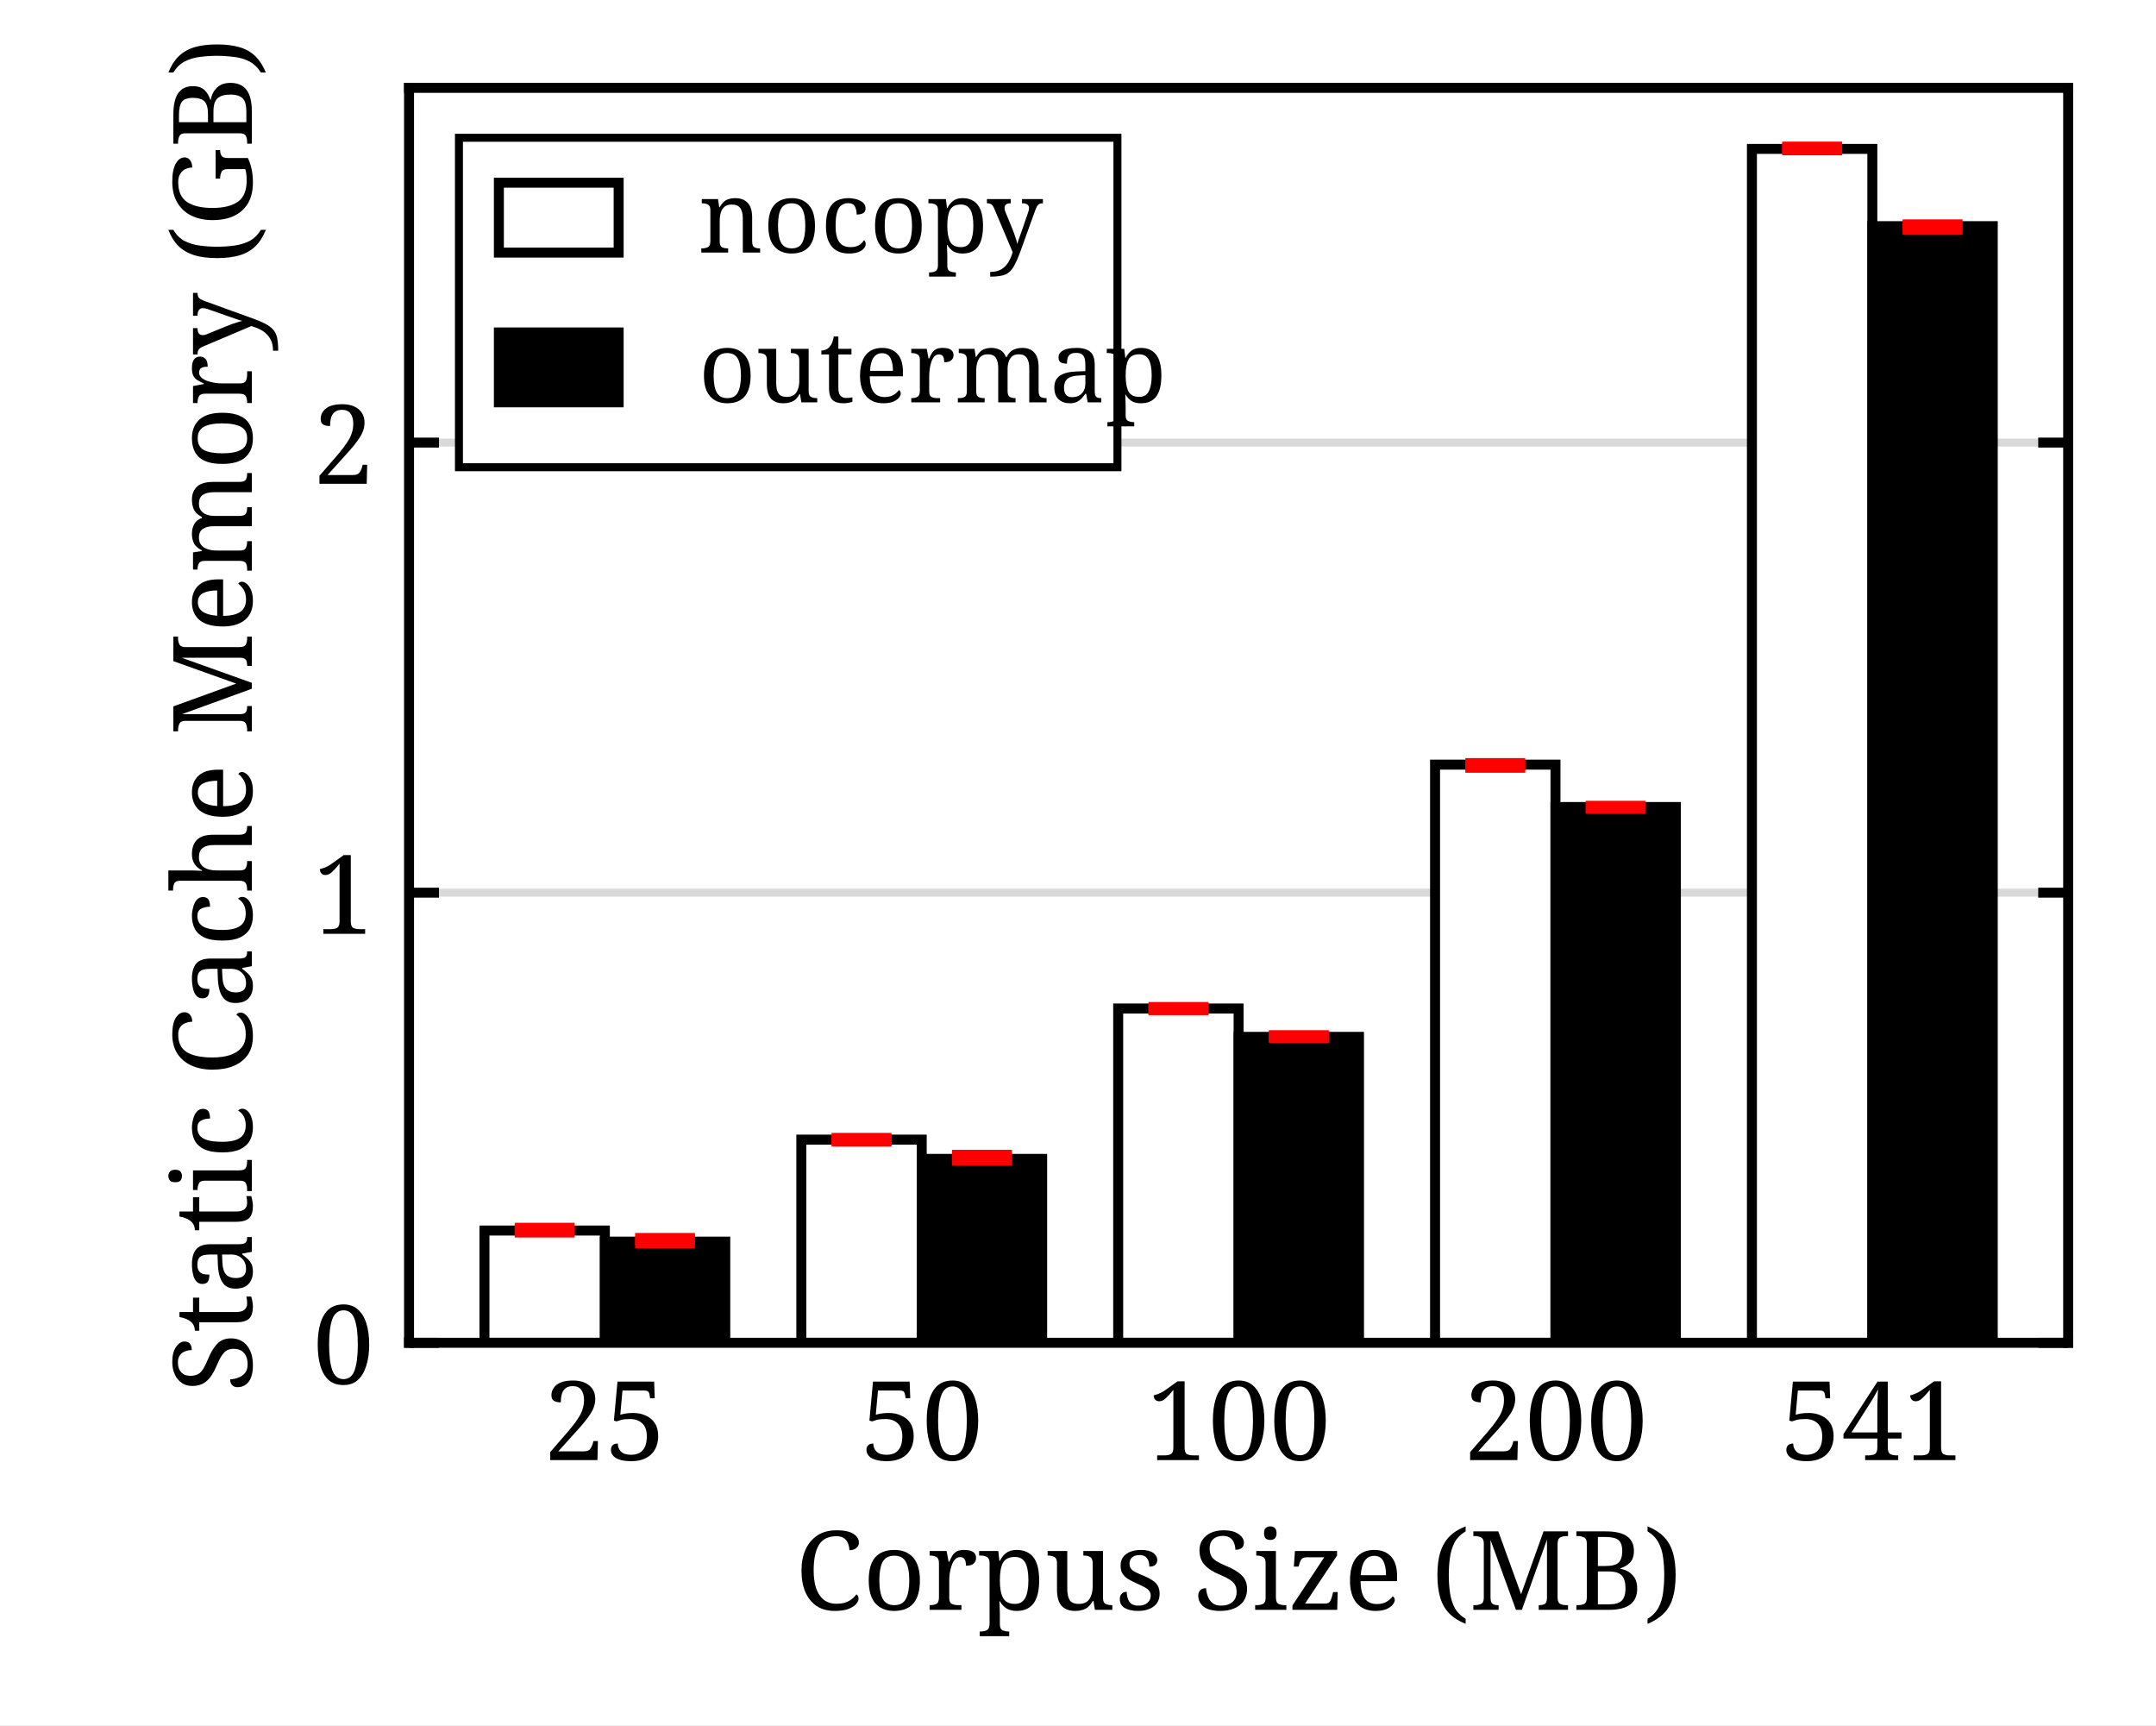
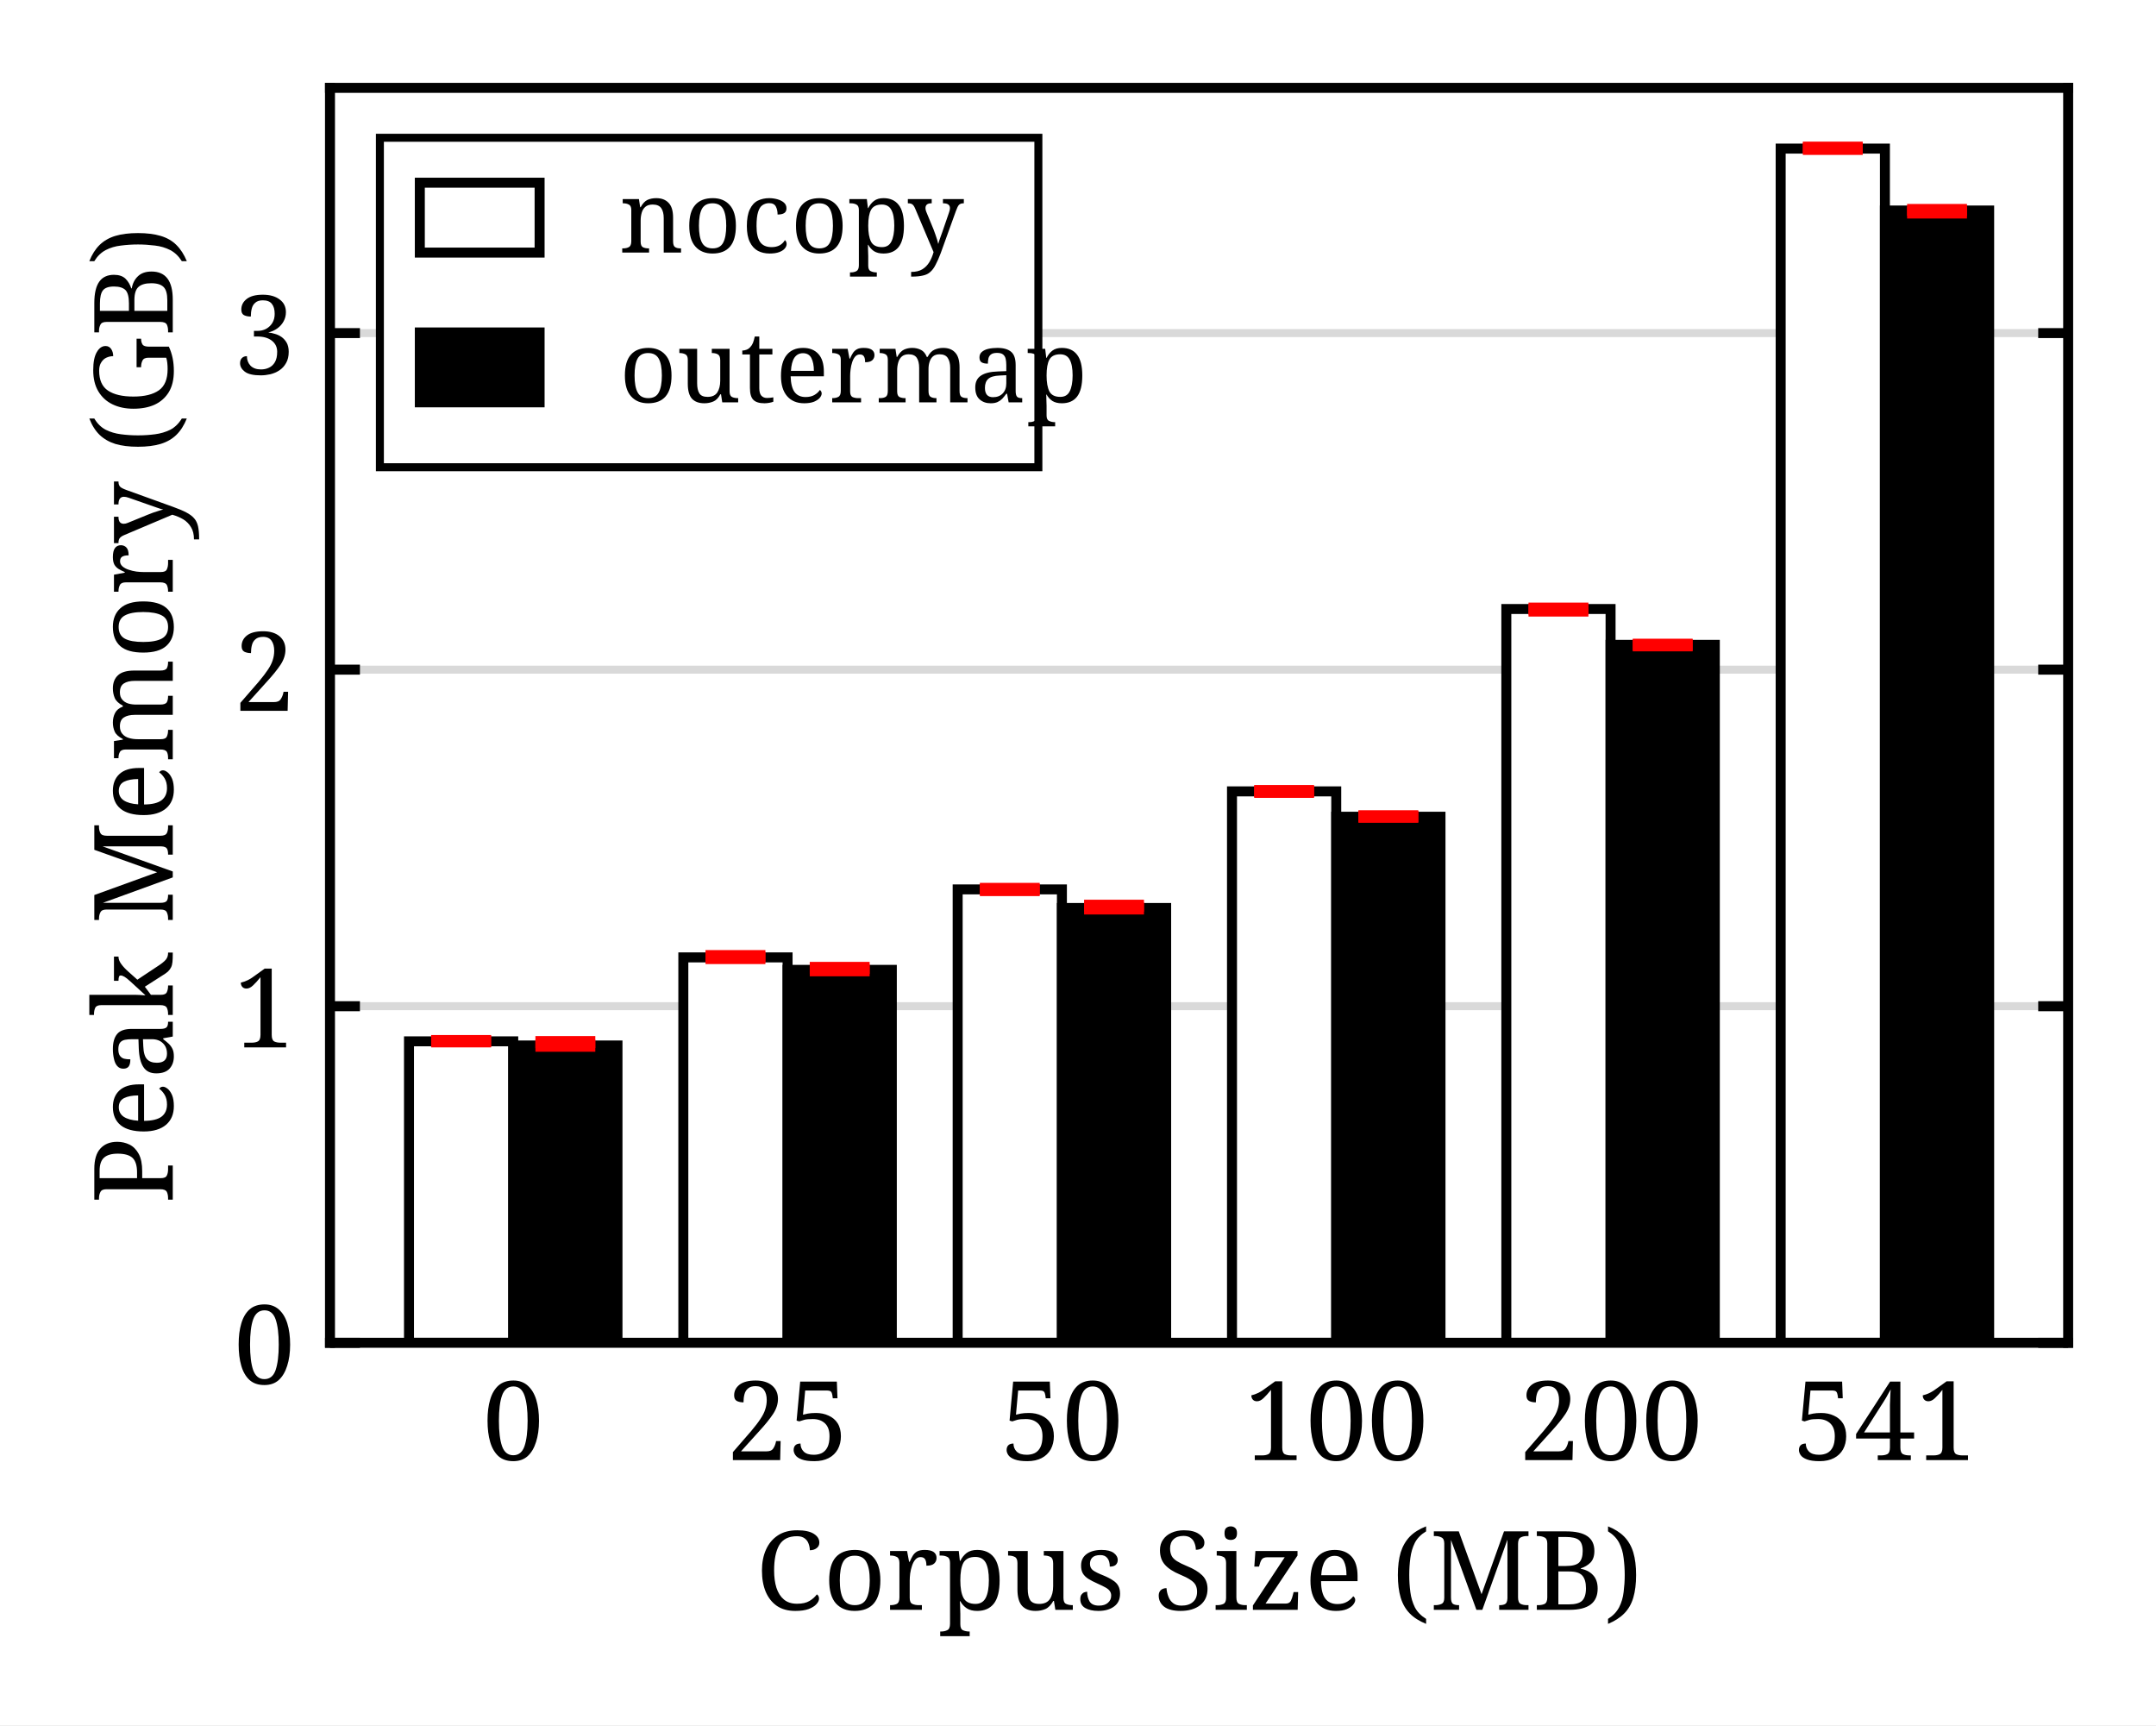
<svg xmlns="http://www.w3.org/2000/svg" xmlns:xlink="http://www.w3.org/1999/xlink" width="216pt" height="172.8pt" viewBox="0 0 216 172.8" version="1.1">
  <defs>
    <style type="text/css">*{stroke-linejoin: round; stroke-linecap: butt}</style>
  </defs>
  <g id="figure_1">
    <g id="patch_1">
      <path d="M 0 172.8  L 216 172.8  L 216 0  L 0 0  z " style="fill: #ffffff" />
    </g>
    <g id="axes_1">
      <g id="patch_2">
-         <path d="M 40.98 134.5  L 207.2 134.5  L 207.2 8.8  L 40.98 8.8  z " style="fill: #ffffff" />
+         <path d="M 33.06 134.5  L 207.2 134.5  L 207.2 8.8  L 33.06 8.8  z " style="fill: #ffffff" />
      </g>
      <g id="matplotlib.axis_1">
        <g id="xtick_1">
          <g id="text_1">
-             <text style="font-size: 11px; font-family: 'STIXGeneral', serif; text-anchor: middle" x="60.599" y="146.25" transform="rotate(-0 60.59878 146.25)">25</text>
+             <text style="font-size: 11px; font-family: 'STIXGeneral', serif; text-anchor: middle" x="51.419" y="146.25" transform="rotate(-0 51.41946 146.25)">0</text>
          </g>
        </g>
        <g id="xtick_2">
          <g id="text_2">
-             <text style="font-size: 11px; font-family: 'STIXGeneral', serif; text-anchor: middle" x="92.344" y="146.25" transform="rotate(-0 92.34439 146.25)">50</text>
+             <text style="font-size: 11px; font-family: 'STIXGeneral', serif; text-anchor: middle" x="78.904" y="146.25" transform="rotate(-0 78.90367 146.25)">25</text>
          </g>
        </g>
        <g id="xtick_3">
          <g id="text_3">
-             <text style="font-size: 11px; font-family: 'STIXGeneral', serif; text-anchor: middle" x="124.09" y="146.25" transform="rotate(-0 124.09 146.25)">100</text>
+             <text style="font-size: 11px; font-family: 'STIXGeneral', serif; text-anchor: middle" x="106.388" y="146.25" transform="rotate(-0 106.3879 146.25)">50</text>
          </g>
        </g>
        <g id="xtick_4">
          <g id="text_4">
-             <text style="font-size: 11px; font-family: 'STIXGeneral', serif; text-anchor: middle" x="155.836" y="146.25" transform="rotate(-0 155.8356 146.25)">200</text>
+             <text style="font-size: 11px; font-family: 'STIXGeneral', serif; text-anchor: middle" x="133.872" y="146.25" transform="rotate(-0 133.8721 146.25)">100</text>
          </g>
        </g>
        <g id="xtick_5">
          <g id="text_5">
-             <text style="font-size: 11px; font-family: 'STIXGeneral', serif; text-anchor: middle" x="187.581" y="146.25" transform="rotate(-0 187.5812 146.25)">541</text>
-           </g>
-         </g>
-         <g id="text_6">
-           <text style="font-size: 11px; font-family: 'STIXGeneral', serif; text-anchor: middle" x="124.09" y="161.25" transform="rotate(-0 124.09 161.25)">Corpus Size (MB)</text>
+             <text style="font-size: 11px; font-family: 'STIXGeneral', serif; text-anchor: middle" x="161.356" y="146.25" transform="rotate(-0 161.3563 146.25)">200</text>
+           </g>
+         </g>
+         <g id="xtick_6">
+           <g id="text_6">
+             <text style="font-size: 11px; font-family: 'STIXGeneral', serif; text-anchor: middle" x="188.841" y="146.25" transform="rotate(-0 188.8405 146.25)">541</text>
+           </g>
+         </g>
+         <g id="text_7">
+           <text style="font-size: 11px; font-family: 'STIXGeneral', serif; text-anchor: middle" x="120.13" y="161.25" transform="rotate(-0 120.13 161.25)">Corpus Size (MB)</text>
        </g>
      </g>
      <g id="matplotlib.axis_2">
        <g id="ytick_1">
          <g id="line2d_1">
-             <path d="M 40.98 134.5  L 207.2 134.5  " clip-path="url(#p76d71567d2)" style="fill: none; stroke: #d9d9d9; stroke-width: 0.8; stroke-linecap: square" />
+             <path d="M 33.06 134.5  L 207.2 134.5  " clip-path="url(#p39744489fa)" style="fill: none; stroke: #d9d9d9; stroke-width: 0.8; stroke-linecap: square" />
          </g>
          <g id="line2d_2">
            <defs>
              <path id="mdae82fceea" d="M 0 0  L 3 0  " style="stroke: #000000" />
            </defs>
            <g>
-               <use xlink:href="#mdae82fceea" x="40.98" y="134.5" style="stroke: #000000" />
+               <use xlink:href="#mdae82fceea" x="33.06" y="134.5" style="stroke: #000000" />
            </g>
          </g>
          <g id="line2d_3">
            <defs>
              <path id="m9e3574b6be" d="M 0 0  L -3 0  " style="stroke: #000000" />
            </defs>
            <g>
              <use xlink:href="#m9e3574b6be" x="207.2" y="134.5" style="stroke: #000000" />
            </g>
          </g>
-           <g id="text_7">
-             <text style="font-size: 11px; font-family: 'STIXGeneral', serif; text-anchor: end" x="37.48" y="138.625" transform="rotate(-0 37.48 138.625)">0</text>
+           <g id="text_8">
+             <text style="font-size: 11px; font-family: 'STIXGeneral', serif; text-anchor: end" x="29.56" y="138.625" transform="rotate(-0 29.56 138.625)">0</text>
          </g>
        </g>
        <g id="ytick_2">
          <g id="line2d_4">
-             <path d="M 40.98 89.416  L 207.2 89.416  " clip-path="url(#p76d71567d2)" style="fill: none; stroke: #d9d9d9; stroke-width: 0.8; stroke-linecap: square" />
+             <path d="M 33.06 100.788  L 207.2 100.788  " clip-path="url(#p39744489fa)" style="fill: none; stroke: #d9d9d9; stroke-width: 0.8; stroke-linecap: square" />
          </g>
          <g id="line2d_5">
            <g>
-               <use xlink:href="#mdae82fceea" x="40.98" y="89.416" style="stroke: #000000" />
+               <use xlink:href="#mdae82fceea" x="33.06" y="100.788" style="stroke: #000000" />
            </g>
          </g>
          <g id="line2d_6">
            <g>
-               <use xlink:href="#m9e3574b6be" x="207.2" y="89.416" style="stroke: #000000" />
-             </g>
-           </g>
-           <g id="text_8">
-             <text style="font-size: 11px; font-family: 'STIXGeneral', serif; text-anchor: end" x="37.48" y="93.541" transform="rotate(-0 37.48 93.54146)">1</text>
+               <use xlink:href="#m9e3574b6be" x="207.2" y="100.788" style="stroke: #000000" />
+             </g>
+           </g>
+           <g id="text_9">
+             <text style="font-size: 11px; font-family: 'STIXGeneral', serif; text-anchor: end" x="29.56" y="104.913" transform="rotate(-0 29.56 104.9131)">1</text>
          </g>
        </g>
        <g id="ytick_3">
          <g id="line2d_7">
-             <path d="M 40.98 44.333  L 207.2 44.333  " clip-path="url(#p76d71567d2)" style="fill: none; stroke: #d9d9d9; stroke-width: 0.8; stroke-linecap: square" />
+             <path d="M 33.06 67.076  L 207.2 67.076  " clip-path="url(#p39744489fa)" style="fill: none; stroke: #d9d9d9; stroke-width: 0.8; stroke-linecap: square" />
          </g>
          <g id="line2d_8">
            <g>
-               <use xlink:href="#mdae82fceea" x="40.98" y="44.333" style="stroke: #000000" />
+               <use xlink:href="#mdae82fceea" x="33.06" y="67.076" style="stroke: #000000" />
            </g>
          </g>
          <g id="line2d_9">
            <g>
-               <use xlink:href="#m9e3574b6be" x="207.2" y="44.333" style="stroke: #000000" />
-             </g>
-           </g>
-           <g id="text_9">
-             <text style="font-size: 11px; font-family: 'STIXGeneral', serif; text-anchor: end" x="37.48" y="48.458" transform="rotate(-0 37.48 48.45791)">2</text>
-           </g>
-         </g>
-         <g id="text_10">
-           <text style="font-size: 11px; font-family: 'STIXGeneral', serif; text-anchor: middle" x="25.23" y="71.65" transform="rotate(-90 25.23 71.65)">Static Cache Memory (GB)</text>
+               <use xlink:href="#m9e3574b6be" x="207.2" y="67.076" style="stroke: #000000" />
+             </g>
+           </g>
+           <g id="text_10">
+             <text style="font-size: 11px; font-family: 'STIXGeneral', serif; text-anchor: end" x="29.56" y="71.201" transform="rotate(-0 29.56 71.20124)">2</text>
+           </g>
+         </g>
+         <g id="ytick_4">
+           <g id="line2d_10">
+             <path d="M 33.06 33.364  L 207.2 33.364  " clip-path="url(#p39744489fa)" style="fill: none; stroke: #d9d9d9; stroke-width: 0.8; stroke-linecap: square" />
+           </g>
+           <g id="line2d_11">
+             <g>
+               <use xlink:href="#mdae82fceea" x="33.06" y="33.364" style="stroke: #000000" />
+             </g>
+           </g>
+           <g id="line2d_12">
+             <g>
+               <use xlink:href="#m9e3574b6be" x="207.2" y="33.364" style="stroke: #000000" />
+             </g>
+           </g>
+           <g id="text_11">
+             <text style="font-size: 11px; font-family: 'STIXGeneral', serif; text-anchor: end" x="29.56" y="37.489" transform="rotate(-0 29.56 37.48936)">3</text>
+           </g>
+         </g>
+         <g id="text_12">
+           <text style="font-size: 11px; font-family: 'STIXGeneral', serif; text-anchor: middle" x="17.31" y="71.65" transform="rotate(-90 17.31 71.65)">Peak Memory (GB)</text>
        </g>
      </g>
      <g id="patch_3">
-         <path d="M 48.535 134.5  L 60.599 134.5  L 60.599 123.259  L 48.535 123.259  z " clip-path="url(#p76d71567d2)" style="fill: #ffffff; stroke: #000000; stroke-linejoin: miter" />
+         <path d="M 40.975 134.5  L 51.419 134.5  L 51.419 104.304  L 40.975 104.304  z " clip-path="url(#p39744489fa)" style="fill: #ffffff; stroke: #000000; stroke-linejoin: miter" />
      </g>
      <g id="patch_4">
-         <path d="M 80.281 134.5  L 92.344 134.5  L 92.344 114.151  L 80.281 114.151  z " clip-path="url(#p76d71567d2)" style="fill: #ffffff; stroke: #000000; stroke-linejoin: miter" />
+         <path d="M 68.46 134.5  L 78.904 134.5  L 78.904 95.898  L 68.46 95.898  z " clip-path="url(#p39744489fa)" style="fill: #ffffff; stroke: #000000; stroke-linejoin: miter" />
      </g>
      <g id="patch_5">
-         <path d="M 112.027 134.5  L 124.09 134.5  L 124.09 101.019  L 112.027 101.019  z " clip-path="url(#p76d71567d2)" style="fill: #ffffff; stroke: #000000; stroke-linejoin: miter" />
+         <path d="M 95.944 134.5  L 106.388 134.5  L 106.388 89.088  L 95.944 89.088  z " clip-path="url(#p39744489fa)" style="fill: #ffffff; stroke: #000000; stroke-linejoin: miter" />
      </g>
      <g id="patch_6">
-         <path d="M 143.772 134.5  L 155.836 134.5  L 155.836 76.591  L 143.772 76.591  z " clip-path="url(#p76d71567d2)" style="fill: #ffffff; stroke: #000000; stroke-linejoin: miter" />
+         <path d="M 123.428 134.5  L 133.872 134.5  L 133.872 79.268  L 123.428 79.268  z " clip-path="url(#p39744489fa)" style="fill: #ffffff; stroke: #000000; stroke-linejoin: miter" />
      </g>
      <g id="patch_7">
-         <path d="M 175.518 134.5  L 187.581 134.5  L 187.581 14.916  L 175.518 14.916  z " clip-path="url(#p76d71567d2)" style="fill: #ffffff; stroke: #000000; stroke-linejoin: miter" />
+         <path d="M 150.912 134.5  L 161.356 134.5  L 161.356 61.002  L 150.912 61.002  z " clip-path="url(#p39744489fa)" style="fill: #ffffff; stroke: #000000; stroke-linejoin: miter" />
      </g>
      <g id="patch_8">
-         <path d="M 60.599 134.5  L 72.662 134.5  L 72.662 124.371  L 60.599 124.371  z " clip-path="url(#p76d71567d2)" style="stroke: #000000; stroke-linejoin: miter" />
+         <path d="M 178.397 134.5  L 188.841 134.5  L 188.841 14.883  L 178.397 14.883  z " clip-path="url(#p39744489fa)" style="fill: #ffffff; stroke: #000000; stroke-linejoin: miter" />
      </g>
      <g id="patch_9">
-         <path d="M 92.344 134.5  L 104.408 134.5  L 104.408 116.079  L 92.344 116.079  z " clip-path="url(#p76d71567d2)" style="stroke: #000000; stroke-linejoin: miter" />
+         <path d="M 51.419 134.5  L 61.863 134.5  L 61.863 104.722  L 51.419 104.722  z " clip-path="url(#p39744489fa)" style="stroke: #000000; stroke-linejoin: miter" />
      </g>
      <g id="patch_10">
-         <path d="M 124.09 134.5  L 136.153 134.5  L 136.153 103.859  L 124.09 103.859  z " clip-path="url(#p76d71567d2)" style="stroke: #000000; stroke-linejoin: miter" />
+         <path d="M 78.904 134.5  L 89.348 134.5  L 89.348 97.148  L 78.904 97.148  z " clip-path="url(#p39744489fa)" style="stroke: #000000; stroke-linejoin: miter" />
      </g>
      <g id="patch_11">
-         <path d="M 155.836 134.5  L 167.899 134.5  L 167.899 80.836  L 155.836 80.836  z " clip-path="url(#p76d71567d2)" style="stroke: #000000; stroke-linejoin: miter" />
+         <path d="M 106.388 134.5  L 116.832 134.5  L 116.832 90.947  L 106.388 90.947  z " clip-path="url(#p39744489fa)" style="stroke: #000000; stroke-linejoin: miter" />
      </g>
      <g id="patch_12">
-         <path d="M 187.581 134.5  L 199.645 134.5  L 199.645 22.65  L 187.581 22.65  z " clip-path="url(#p76d71567d2)" style="stroke: #000000; stroke-linejoin: miter" />
+         <path d="M 133.872 134.5  L 144.316 134.5  L 144.316 81.81  L 133.872 81.81  z " clip-path="url(#p39744489fa)" style="stroke: #000000; stroke-linejoin: miter" />
      </g>
      <g id="patch_13">
-         <path d="M 40.98 134.5  L 40.98 8.8  " style="fill: none; stroke: #000000; stroke-linejoin: miter; stroke-linecap: square" />
+         <path d="M 161.356 134.5  L 171.8 134.5  L 171.8 64.594  L 161.356 64.594  z " clip-path="url(#p39744489fa)" style="stroke: #000000; stroke-linejoin: miter" />
      </g>
      <g id="patch_14">
+         <path d="M 188.841 134.5  L 199.285 134.5  L 199.285 21.085  L 188.841 21.085  z " clip-path="url(#p39744489fa)" style="stroke: #000000; stroke-linejoin: miter" />
+       </g>
+       <g id="patch_15">
+         <path d="M 33.06 134.5  L 33.06 8.8  " style="fill: none; stroke: #000000; stroke-linejoin: miter; stroke-linecap: square" />
+       </g>
+       <g id="patch_16">
        <path d="M 207.2 134.5  L 207.2 8.8  " style="fill: none; stroke: #000000; stroke-linejoin: miter; stroke-linecap: square" />
      </g>
-       <g id="patch_15">
-         <path d="M 40.98 134.5  L 207.2 134.5  " style="fill: none; stroke: #000000; stroke-linejoin: miter; stroke-linecap: square" />
-       </g>
-       <g id="patch_16">
-         <path d="M 40.98 8.8  L 207.2 8.8  " style="fill: none; stroke: #000000; stroke-linejoin: miter; stroke-linecap: square" />
+       <g id="patch_17">
+         <path d="M 33.06 134.5  L 207.2 134.5  " style="fill: none; stroke: #000000; stroke-linejoin: miter; stroke-linecap: square" />
+       </g>
+       <g id="patch_18">
+         <path d="M 33.06 8.8  L 207.2 8.8  " style="fill: none; stroke: #000000; stroke-linejoin: miter; stroke-linecap: square" />
      </g>
      <g id="LineCollection_1">
-         <path d="M 54.567 123.354  L 54.567 123.083  " clip-path="url(#p76d71567d2)" style="fill: none; stroke: #ff0000; stroke-width: 1.2" />
-         <path d="M 86.313 114.243  L 86.313 114.079  " clip-path="url(#p76d71567d2)" style="fill: none; stroke: #ff0000; stroke-width: 1.2" />
-         <path d="M 118.058 101.086  L 118.058 100.971  " clip-path="url(#p76d71567d2)" style="fill: none; stroke: #ff0000; stroke-width: 1.2" />
-         <path d="M 149.804 76.805  L 149.804 76.535  " clip-path="url(#p76d71567d2)" style="fill: none; stroke: #ff0000; stroke-width: 1.2" />
-         <path d="M 181.55 14.96  L 181.55 14.786  " clip-path="url(#p76d71567d2)" style="fill: none; stroke: #ff0000; stroke-width: 1.2" />
-       </g>
-       <g id="line2d_10">
+         <path d="M 46.197 104.315  L 46.197 104.277  " clip-path="url(#p39744489fa)" style="fill: none; stroke: #ff0000; stroke-width: 1.2" />
+         <path d="M 73.682 95.969  L 73.682 95.767  " clip-path="url(#p39744489fa)" style="fill: none; stroke: #ff0000; stroke-width: 1.2" />
+         <path d="M 101.166 89.156  L 101.166 89.034  " clip-path="url(#p39744489fa)" style="fill: none; stroke: #ff0000; stroke-width: 1.2" />
+         <path d="M 128.65 79.318  L 128.65 79.232  " clip-path="url(#p39744489fa)" style="fill: none; stroke: #ff0000; stroke-width: 1.2" />
+         <path d="M 156.134 61.161  L 156.134 60.96  " clip-path="url(#p39744489fa)" style="fill: none; stroke: #ff0000; stroke-width: 1.2" />
+         <path d="M 183.619 14.916  L 183.619 14.786  " clip-path="url(#p39744489fa)" style="fill: none; stroke: #ff0000; stroke-width: 1.2" />
+       </g>
+       <g id="line2d_13">
        <defs>
          <path id="m49be664565" d="M 3 0  L -3 -0  " style="stroke: #ff0000; stroke-width: 1.2" />
        </defs>
-         <g clip-path="url(#p76d71567d2)">
-           <use xlink:href="#m49be664565" x="54.567" y="123.354" style="fill: #1f77b4; stroke: #ff0000; stroke-width: 1.2" />
-           <use xlink:href="#m49be664565" x="86.313" y="114.243" style="fill: #1f77b4; stroke: #ff0000; stroke-width: 1.2" />
-           <use xlink:href="#m49be664565" x="118.058" y="101.086" style="fill: #1f77b4; stroke: #ff0000; stroke-width: 1.2" />
-           <use xlink:href="#m49be664565" x="149.804" y="76.805" style="fill: #1f77b4; stroke: #ff0000; stroke-width: 1.2" />
-           <use xlink:href="#m49be664565" x="181.55" y="14.96" style="fill: #1f77b4; stroke: #ff0000; stroke-width: 1.2" />
-         </g>
-       </g>
-       <g id="line2d_11">
-         <g clip-path="url(#p76d71567d2)">
-           <use xlink:href="#m49be664565" x="54.567" y="123.083" style="fill: #1f77b4; stroke: #ff0000; stroke-width: 1.2" />
-           <use xlink:href="#m49be664565" x="86.313" y="114.079" style="fill: #1f77b4; stroke: #ff0000; stroke-width: 1.2" />
-           <use xlink:href="#m49be664565" x="118.058" y="100.971" style="fill: #1f77b4; stroke: #ff0000; stroke-width: 1.2" />
-           <use xlink:href="#m49be664565" x="149.804" y="76.535" style="fill: #1f77b4; stroke: #ff0000; stroke-width: 1.2" />
-           <use xlink:href="#m49be664565" x="181.55" y="14.786" style="fill: #1f77b4; stroke: #ff0000; stroke-width: 1.2" />
+         <g clip-path="url(#p39744489fa)">
+           <use xlink:href="#m49be664565" x="46.197" y="104.315" style="fill: #1f77b4; stroke: #ff0000; stroke-width: 1.2" />
+           <use xlink:href="#m49be664565" x="73.682" y="95.969" style="fill: #1f77b4; stroke: #ff0000; stroke-width: 1.2" />
+           <use xlink:href="#m49be664565" x="101.166" y="89.156" style="fill: #1f77b4; stroke: #ff0000; stroke-width: 1.2" />
+           <use xlink:href="#m49be664565" x="128.65" y="79.318" style="fill: #1f77b4; stroke: #ff0000; stroke-width: 1.2" />
+           <use xlink:href="#m49be664565" x="156.134" y="61.161" style="fill: #1f77b4; stroke: #ff0000; stroke-width: 1.2" />
+           <use xlink:href="#m49be664565" x="183.619" y="14.916" style="fill: #1f77b4; stroke: #ff0000; stroke-width: 1.2" />
+         </g>
+       </g>
+       <g id="line2d_14">
+         <g clip-path="url(#p39744489fa)">
+           <use xlink:href="#m49be664565" x="46.197" y="104.277" style="fill: #1f77b4; stroke: #ff0000; stroke-width: 1.2" />
+           <use xlink:href="#m49be664565" x="73.682" y="95.767" style="fill: #1f77b4; stroke: #ff0000; stroke-width: 1.2" />
+           <use xlink:href="#m49be664565" x="101.166" y="89.034" style="fill: #1f77b4; stroke: #ff0000; stroke-width: 1.2" />
+           <use xlink:href="#m49be664565" x="128.65" y="79.232" style="fill: #1f77b4; stroke: #ff0000; stroke-width: 1.2" />
+           <use xlink:href="#m49be664565" x="156.134" y="60.96" style="fill: #1f77b4; stroke: #ff0000; stroke-width: 1.2" />
+           <use xlink:href="#m49be664565" x="183.619" y="14.786" style="fill: #1f77b4; stroke: #ff0000; stroke-width: 1.2" />
        </g>
      </g>
      <g id="LineCollection_2">
-         <path d="M 66.63 124.43  L 66.63 124.101  " clip-path="url(#p76d71567d2)" style="fill: none; stroke: #ff0000; stroke-width: 1.2" />
-         <path d="M 98.376 116.149  L 98.376 115.774  " clip-path="url(#p76d71567d2)" style="fill: none; stroke: #ff0000; stroke-width: 1.2" />
-         <path d="M 130.122 103.863  L 130.122 103.792  " clip-path="url(#p76d71567d2)" style="fill: none; stroke: #ff0000; stroke-width: 1.2" />
-         <path d="M 161.867 80.902  L 161.867 80.815  " clip-path="url(#p76d71567d2)" style="fill: none; stroke: #ff0000; stroke-width: 1.2" />
-         <path d="M 193.613 22.922  L 193.613 22.577  " clip-path="url(#p76d71567d2)" style="fill: none; stroke: #ff0000; stroke-width: 1.2" />
-       </g>
-       <g id="line2d_12">
+         <path d="M 56.641 104.748  L 56.641 104.379  " clip-path="url(#p39744489fa)" style="fill: none; stroke: #ff0000; stroke-width: 1.2" />
+         <path d="M 84.126 97.192  L 84.126 96.946  " clip-path="url(#p39744489fa)" style="fill: none; stroke: #ff0000; stroke-width: 1.2" />
+         <path d="M 111.61 91  L 111.61 90.719  " clip-path="url(#p39744489fa)" style="fill: none; stroke: #ff0000; stroke-width: 1.2" />
+         <path d="M 139.094 81.813  L 139.094 81.76  " clip-path="url(#p39744489fa)" style="fill: none; stroke: #ff0000; stroke-width: 1.2" />
+         <path d="M 166.578 64.643  L 166.578 64.578  " clip-path="url(#p39744489fa)" style="fill: none; stroke: #ff0000; stroke-width: 1.2" />
+         <path d="M 194.063 21.288  L 194.063 21.03  " clip-path="url(#p39744489fa)" style="fill: none; stroke: #ff0000; stroke-width: 1.2" />
+       </g>
+       <g id="line2d_15">
        <defs>
          <path id="m3f663b1e8a" d="M 3 0  L -3 -0  " style="stroke: #ff0000; stroke-width: 1.2" />
        </defs>
-         <g clip-path="url(#p76d71567d2)">
-           <use xlink:href="#m3f663b1e8a" x="66.63" y="124.43" style="fill: #ff7f0e; stroke: #ff0000; stroke-width: 1.2" />
-           <use xlink:href="#m3f663b1e8a" x="98.376" y="116.149" style="fill: #ff7f0e; stroke: #ff0000; stroke-width: 1.2" />
-           <use xlink:href="#m3f663b1e8a" x="130.122" y="103.863" style="fill: #ff7f0e; stroke: #ff0000; stroke-width: 1.2" />
-           <use xlink:href="#m3f663b1e8a" x="161.867" y="80.902" style="fill: #ff7f0e; stroke: #ff0000; stroke-width: 1.2" />
-           <use xlink:href="#m3f663b1e8a" x="193.613" y="22.922" style="fill: #ff7f0e; stroke: #ff0000; stroke-width: 1.2" />
-         </g>
-       </g>
-       <g id="line2d_13">
-         <g clip-path="url(#p76d71567d2)">
-           <use xlink:href="#m3f663b1e8a" x="66.63" y="124.101" style="fill: #ff7f0e; stroke: #ff0000; stroke-width: 1.2" />
-           <use xlink:href="#m3f663b1e8a" x="98.376" y="115.774" style="fill: #ff7f0e; stroke: #ff0000; stroke-width: 1.2" />
-           <use xlink:href="#m3f663b1e8a" x="130.122" y="103.792" style="fill: #ff7f0e; stroke: #ff0000; stroke-width: 1.2" />
-           <use xlink:href="#m3f663b1e8a" x="161.867" y="80.815" style="fill: #ff7f0e; stroke: #ff0000; stroke-width: 1.2" />
-           <use xlink:href="#m3f663b1e8a" x="193.613" y="22.577" style="fill: #ff7f0e; stroke: #ff0000; stroke-width: 1.2" />
-         </g>
-       </g>
-       <g id="line2d_14" />
-       <g id="line2d_15" />
+         <g clip-path="url(#p39744489fa)">
+           <use xlink:href="#m3f663b1e8a" x="56.641" y="104.748" style="fill: #ff7f0e; stroke: #ff0000; stroke-width: 1.2" />
+           <use xlink:href="#m3f663b1e8a" x="84.126" y="97.192" style="fill: #ff7f0e; stroke: #ff0000; stroke-width: 1.2" />
+           <use xlink:href="#m3f663b1e8a" x="111.61" y="91" style="fill: #ff7f0e; stroke: #ff0000; stroke-width: 1.2" />
+           <use xlink:href="#m3f663b1e8a" x="139.094" y="81.813" style="fill: #ff7f0e; stroke: #ff0000; stroke-width: 1.2" />
+           <use xlink:href="#m3f663b1e8a" x="166.578" y="64.643" style="fill: #ff7f0e; stroke: #ff0000; stroke-width: 1.2" />
+           <use xlink:href="#m3f663b1e8a" x="194.063" y="21.288" style="fill: #ff7f0e; stroke: #ff0000; stroke-width: 1.2" />
+         </g>
+       </g>
+       <g id="line2d_16">
+         <g clip-path="url(#p39744489fa)">
+           <use xlink:href="#m3f663b1e8a" x="56.641" y="104.379" style="fill: #ff7f0e; stroke: #ff0000; stroke-width: 1.2" />
+           <use xlink:href="#m3f663b1e8a" x="84.126" y="96.946" style="fill: #ff7f0e; stroke: #ff0000; stroke-width: 1.2" />
+           <use xlink:href="#m3f663b1e8a" x="111.61" y="90.719" style="fill: #ff7f0e; stroke: #ff0000; stroke-width: 1.2" />
+           <use xlink:href="#m3f663b1e8a" x="139.094" y="81.76" style="fill: #ff7f0e; stroke: #ff0000; stroke-width: 1.2" />
+           <use xlink:href="#m3f663b1e8a" x="166.578" y="64.578" style="fill: #ff7f0e; stroke: #ff0000; stroke-width: 1.2" />
+           <use xlink:href="#m3f663b1e8a" x="194.063" y="21.03" style="fill: #ff7f0e; stroke: #ff0000; stroke-width: 1.2" />
+         </g>
+       </g>
+       <g id="line2d_17" />
+       <g id="line2d_18" />
      <g id="legend_1">
-         <g id="patch_17">
-           <path d="M 45.98 46.8  L 111.95 46.8  L 111.95 13.8  L 45.98 13.8  z " style="fill: #ffffff; stroke: #000000; stroke-width: 0.8; stroke-linejoin: miter" />
-         </g>
-         <g id="patch_18">
-           <path d="M 49.98 25.3  L 61.98 25.3  L 61.98 18.3  L 49.98 18.3  z " style="fill: #ffffff; stroke: #000000; stroke-linejoin: miter" />
-         </g>
-         <g id="text_11">
-           <text style="font-size: 10px; font-family: 'STIXGeneral', serif; text-anchor: start" x="69.98" y="25.3" transform="rotate(-0 69.98 25.3)">nocopy</text>
-         </g>
        <g id="patch_19">
-           <path d="M 49.98 40.3  L 61.98 40.3  L 61.98 33.3  L 49.98 33.3  z " style="stroke: #000000; stroke-linejoin: miter" />
-         </g>
-         <g id="text_12">
-           <text style="font-size: 10px; font-family: 'STIXGeneral', serif; text-anchor: start" x="69.98" y="40.3" transform="rotate(-0 69.98 40.3)">outermap</text>
+           <path d="M 38.06 46.8  L 104.03 46.8  L 104.03 13.8  L 38.06 13.8  z " style="fill: #ffffff; stroke: #000000; stroke-width: 0.8; stroke-linejoin: miter" />
+         </g>
+         <g id="patch_20">
+           <path d="M 42.06 25.3  L 54.06 25.3  L 54.06 18.3  L 42.06 18.3  z " style="fill: #ffffff; stroke: #000000; stroke-linejoin: miter" />
+         </g>
+         <g id="text_13">
+           <text style="font-size: 10px; font-family: 'STIXGeneral', serif; text-anchor: start" x="62.06" y="25.3" transform="rotate(-0 62.06 25.3)">nocopy</text>
+         </g>
+         <g id="patch_21">
+           <path d="M 42.06 40.3  L 54.06 40.3  L 54.06 33.3  L 42.06 33.3  z " style="stroke: #000000; stroke-linejoin: miter" />
+         </g>
+         <g id="text_14">
+           <text style="font-size: 10px; font-family: 'STIXGeneral', serif; text-anchor: start" x="62.06" y="40.3" transform="rotate(-0 62.06 40.3)">outermap</text>
        </g>
      </g>
    </g>
  </g>
  <defs>
-     <clipPath id="p76d71567d2">
-       <rect x="40.98" y="8.8" width="166.22" height="125.7" />
+     <clipPath id="p39744489fa">
+       <rect x="33.06" y="8.8" width="174.14" height="125.7" />
    </clipPath>
  </defs>
</svg>
